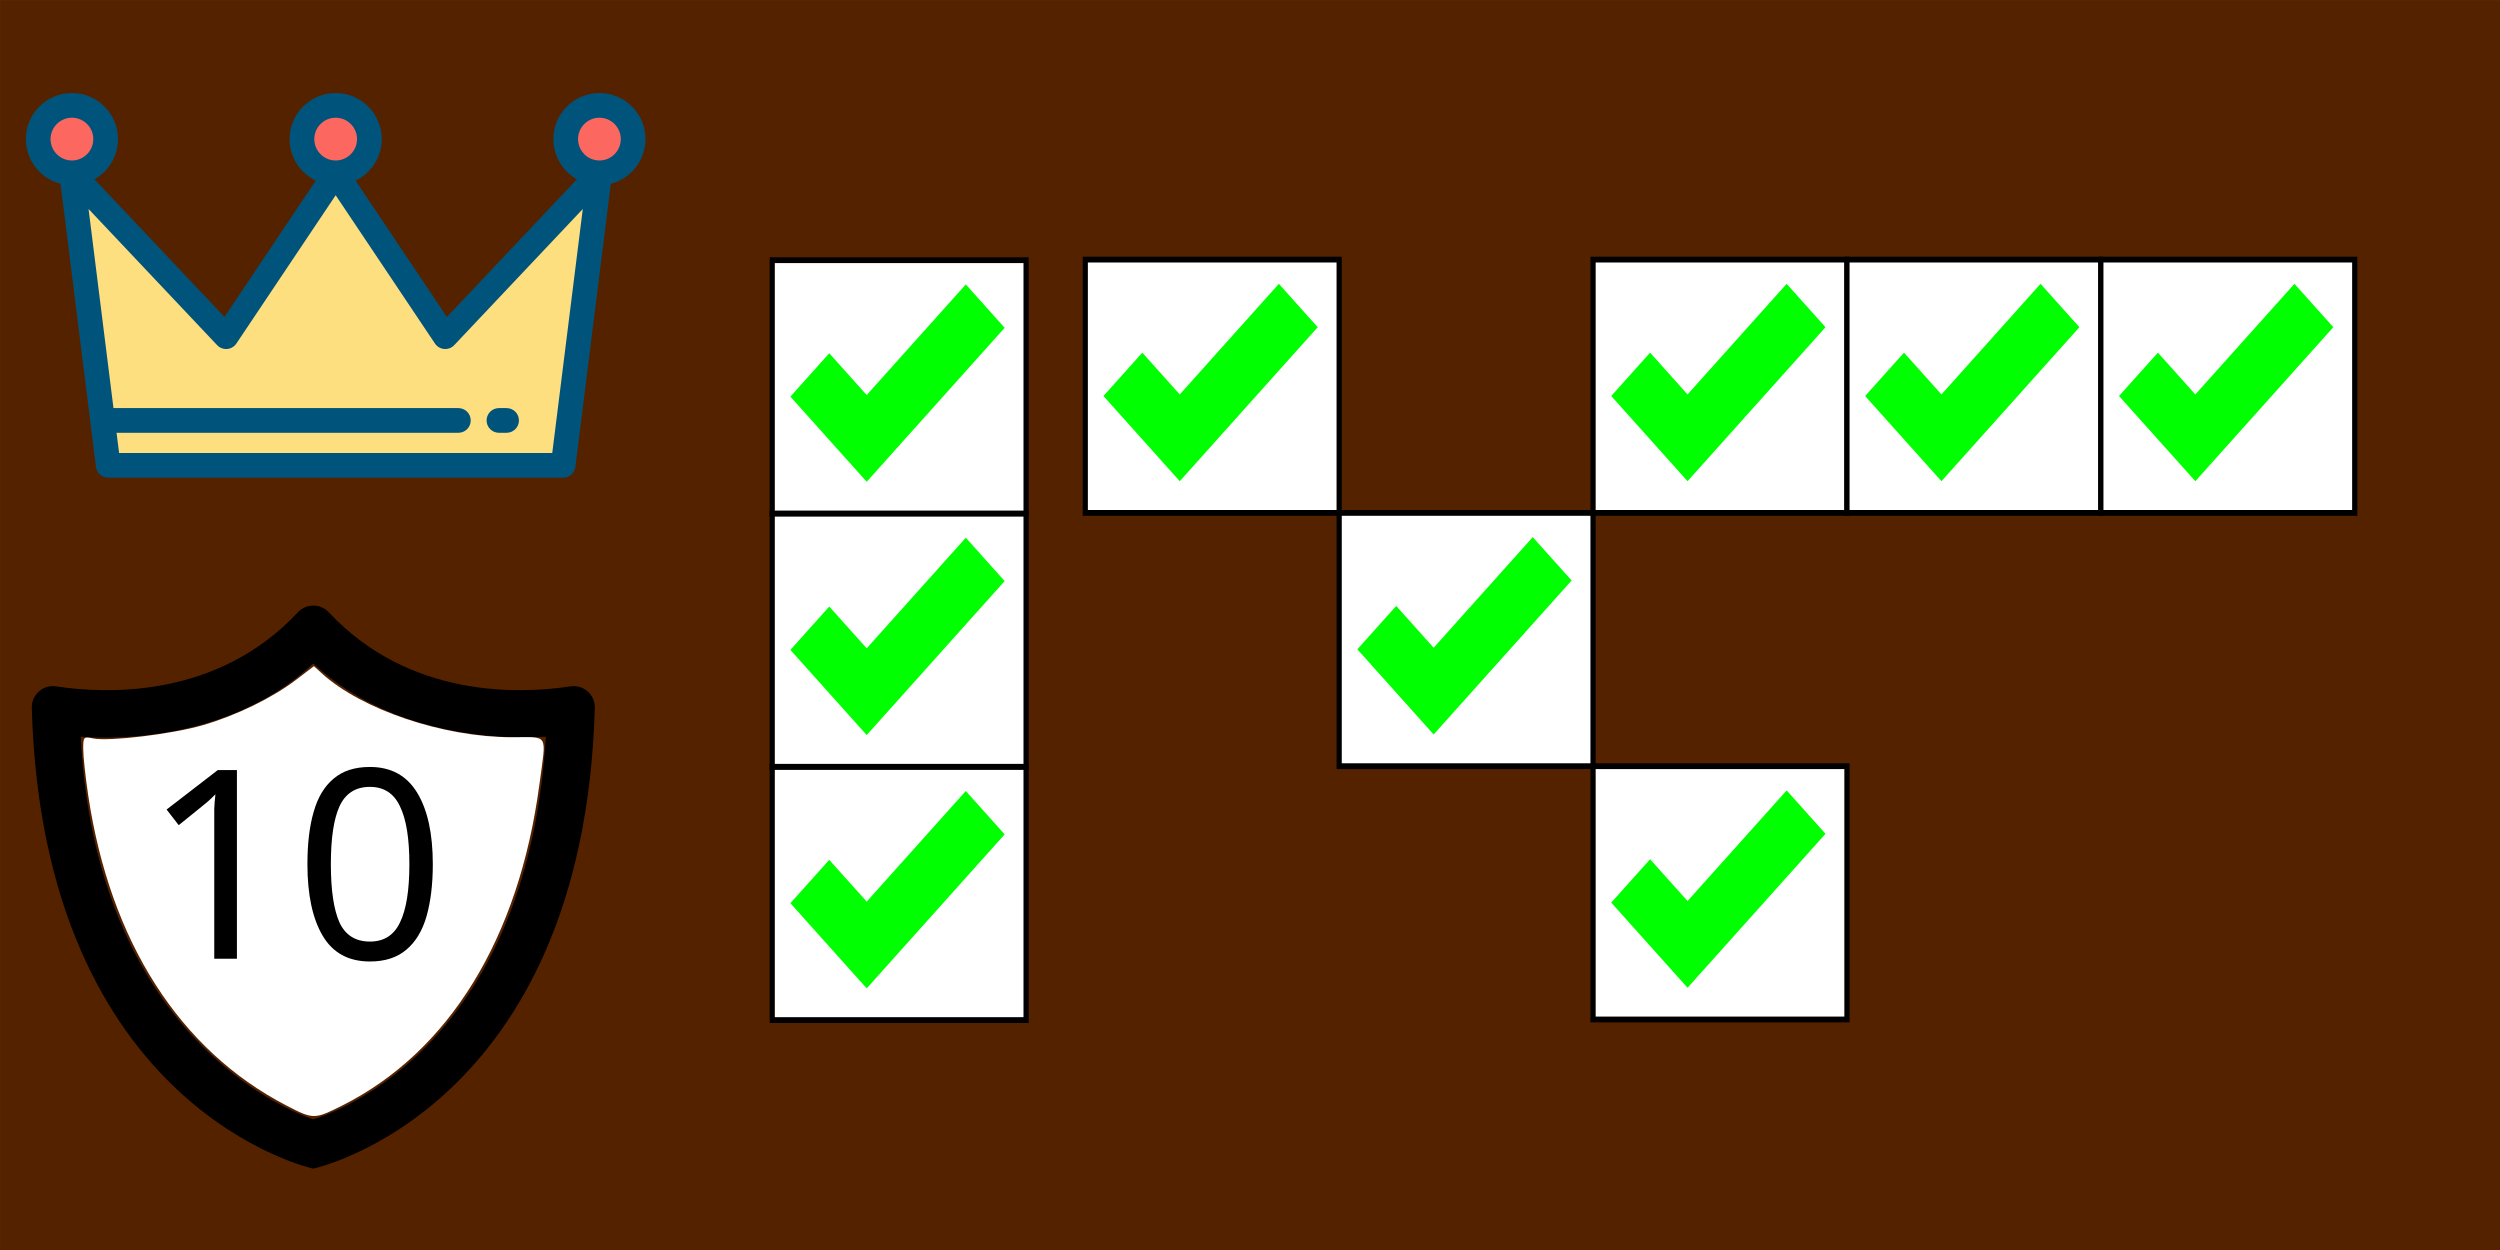
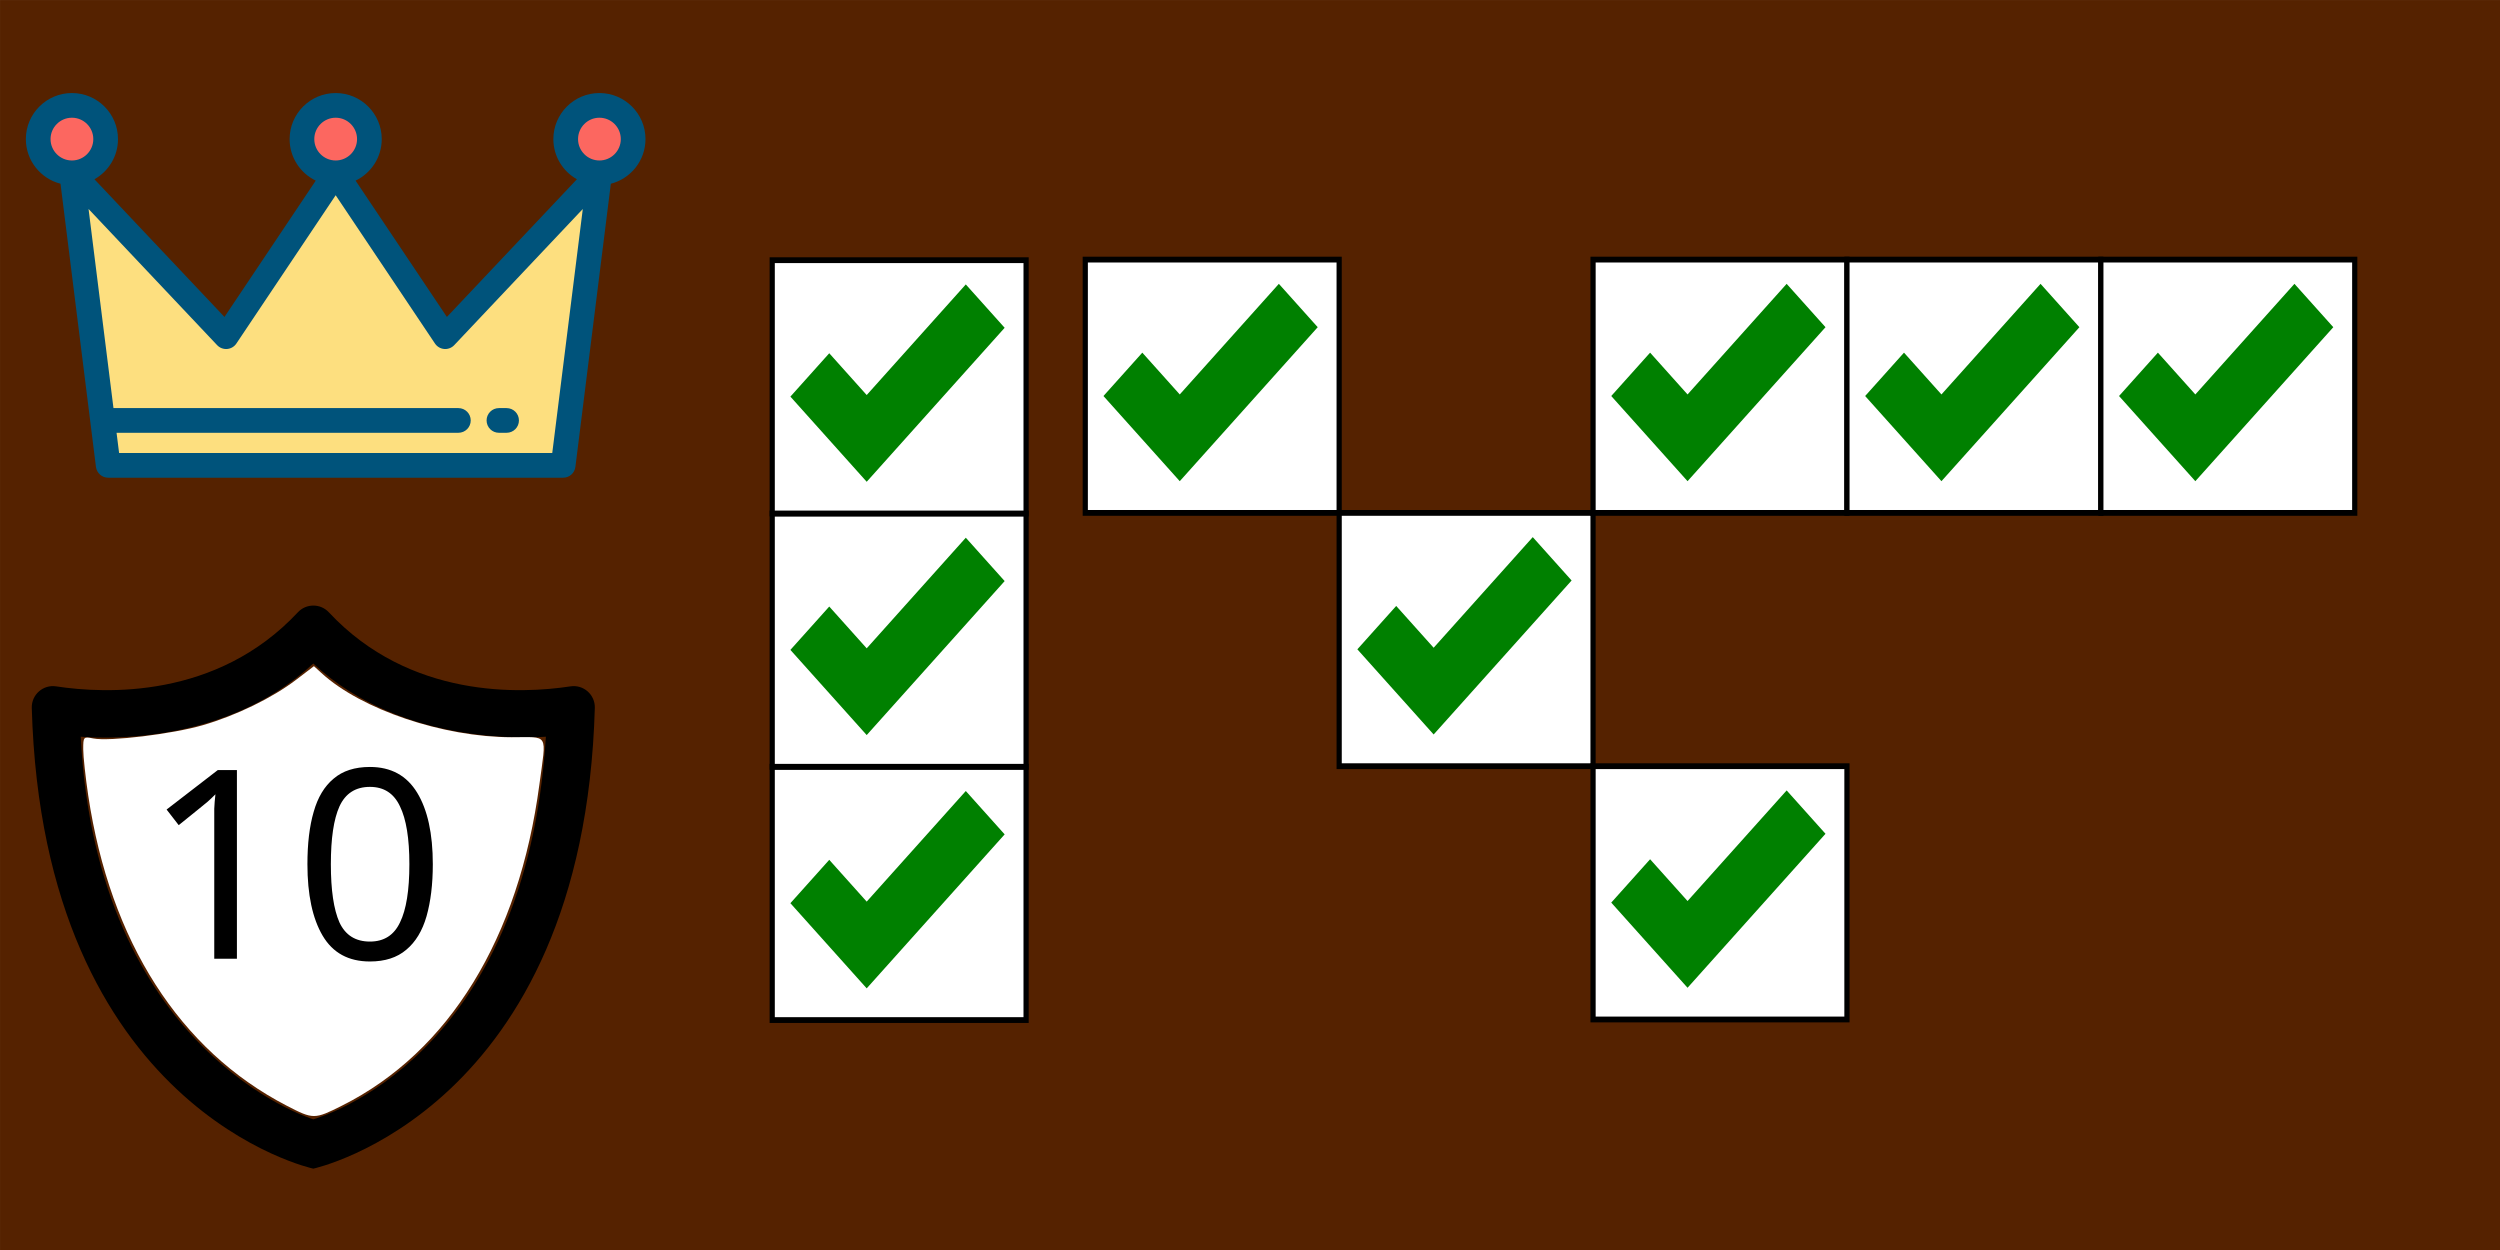
<svg xmlns="http://www.w3.org/2000/svg" viewBox="0 0 100 50" version="1.1" id="svg8">
  <defs id="defs2" />
  <g id="layer1" transform="translate(-15.76167,-6.75917)">
    <g id="g31" transform="matrix(1.403254,0,0,2.041733,-41.71221,-146.0861)" style="fill:#552200">
      <rect style="fill:#552200;stroke-width:0.188" id="rect26" width="71.263" height="24.489" x="40.958" y="74.861" />
    </g>
    <g id="g645-5-4-6" transform="matrix(0.9077087,0,0,1.013178,7.043966,2.203999)">
      <g id="g4177-7-0">
        <rect style="fill:#ffffff;stroke:#000000;stroke-width:0.229;stroke-miterlimit:4;stroke-dasharray:none;stroke-opacity:1" id="rect321-6-0-6-4" width="11.188" height="10" x="43.633" y="34.768" />
        <g id="g4169-31-88">
          <g id="g4163-7-8">
-             <g id="g581-36-5-9" style="fill:#00ff00" transform="matrix(0.01905787,0,0,0.01905787,44.43452,34.89956)">
-               <g id="g579-1-9-7" style="fill:#00ff00">
-                 <polygon points="495.426,133.133 405.584,43.295 176.428,272.452 89.84,185.865 0,275.706 86.588,362.293 176.428,452.131 266.266,362.293 " id="polygon577-0-6-7" style="fill:#00ff00" />
+             <g id="g581-36-5-9" style="fill:#008000" transform="matrix(0.01905787,0,0,0.01905787,44.43452,34.89956)">
+               <g id="g579-1-9-7" style="fill:#008000">
+                 <polygon points="495.426,133.133 405.584,43.295 176.428,272.452 89.84,185.865 0,275.706 86.588,362.293 176.428,452.131 266.266,362.293 " id="polygon577-0-6-7" style="fill:#008000" />
              </g>
            </g>
          </g>
        </g>
      </g>
    </g>
    <g id="g645-5-4-6-3" transform="matrix(0.9077087,0,0,1.013178,7.043966,-7.927777)">
      <g id="g4177-7-0-6">
        <rect style="fill:#ffffff;stroke:#000000;stroke-width:0.229;stroke-miterlimit:4;stroke-dasharray:none;stroke-opacity:1" id="rect321-6-0-6-4-7" width="11.188" height="10" x="43.633" y="34.768" />
        <g id="g4169-31-88-5">
          <g id="g4163-7-8-3">
-             <g id="g581-36-5-9-5" style="fill:#00ff00" transform="matrix(0.01905787,0,0,0.01905787,44.43452,34.89956)">
-               <g id="g579-1-9-7-6" style="fill:#00ff00">
-                 <polygon points="495.426,133.133 405.584,43.295 176.428,272.452 89.84,185.865 0,275.706 86.588,362.293 176.428,452.131 266.266,362.293 " id="polygon577-0-6-7-2" style="fill:#00ff00" />
+             <g id="g581-36-5-9-5" style="fill:#008000" transform="matrix(0.01905787,0,0,0.01905787,44.43452,34.89956)">
+               <g id="g579-1-9-7-6" style="fill:#008000">
+                 <polygon points="495.426,133.133 405.584,43.295 176.428,272.452 89.84,185.865 0,275.706 86.588,362.293 176.428,452.131 266.266,362.293 " id="polygon577-0-6-7-2" style="fill:#008000" />
              </g>
            </g>
          </g>
        </g>
      </g>
    </g>
    <g id="g645-5-4-6-9" transform="matrix(0.9077087,0,0,1.013178,7.043966,-18.05955)">
      <g id="g4177-7-0-1">
        <rect style="fill:#ffffff;stroke:#000000;stroke-width:0.229;stroke-miterlimit:4;stroke-dasharray:none;stroke-opacity:1" id="rect321-6-0-6-4-2" width="11.188" height="10" x="43.633" y="34.768" />
        <g id="g4169-31-88-7">
          <g id="g4163-7-8-0">
-             <g id="g581-36-5-9-9" style="fill:#00ff00" transform="matrix(0.01905787,0,0,0.01905787,44.43452,34.89956)">
-               <g id="g579-1-9-7-3" style="fill:#00ff00">
-                 <polygon points="495.426,133.133 405.584,43.295 176.428,272.452 89.84,185.865 0,275.706 86.588,362.293 176.428,452.131 266.266,362.293 " id="polygon577-0-6-7-6" style="fill:#00ff00" />
+             <g id="g581-36-5-9-9" style="fill:#008000" transform="matrix(0.01905787,0,0,0.01905787,44.43452,34.89956)">
+               <g id="g579-1-9-7-3" style="fill:#008000">
+                 <polygon points="495.426,133.133 405.584,43.295 176.428,272.452 89.84,185.865 0,275.706 86.588,362.293 176.428,452.131 266.266,362.293 " id="polygon577-0-6-7-6" style="fill:#008000" />
              </g>
            </g>
          </g>
        </g>
      </g>
    </g>
    <g id="g645-5-4-6-0" transform="matrix(0.9077087,0,0,1.013178,19.56628,-18.08307)">
      <g id="g4177-7-0-62">
        <rect style="fill:#ffffff;stroke:#000000;stroke-width:0.229;stroke-miterlimit:4;stroke-dasharray:none;stroke-opacity:1" id="rect321-6-0-6-4-6" width="11.188" height="10" x="43.633" y="34.768" />
        <g id="g4169-31-88-1">
          <g id="g4163-7-8-8">
-             <g id="g581-36-5-9-7" style="fill:#00ff00" transform="matrix(0.01905787,0,0,0.01905787,44.43452,34.89956)">
-               <g id="g579-1-9-7-9" style="fill:#00ff00">
-                 <polygon points="495.426,133.133 405.584,43.295 176.428,272.452 89.84,185.865 0,275.706 86.588,362.293 176.428,452.131 266.266,362.293 " id="polygon577-0-6-7-20" style="fill:#00ff00" />
+             <g id="g581-36-5-9-7" style="fill:#008000" transform="matrix(0.01905787,0,0,0.01905787,44.43452,34.89956)">
+               <g id="g579-1-9-7-9" style="fill:#008000">
+                 <polygon points="495.426,133.133 405.584,43.295 176.428,272.452 89.84,185.865 0,275.706 86.588,362.293 176.428,452.131 266.266,362.293 " id="polygon577-0-6-7-20" style="fill:#008000" />
              </g>
            </g>
          </g>
        </g>
      </g>
    </g>
    <g id="g645-5-4-6-2" transform="matrix(0.9077087,0,0,1.013178,29.72212,-7.951292)">
      <g id="g4177-7-0-3">
        <rect style="fill:#ffffff;stroke:#000000;stroke-width:0.229;stroke-miterlimit:4;stroke-dasharray:none;stroke-opacity:1" id="rect321-6-0-6-4-75" width="11.188" height="10" x="43.633" y="34.768" />
        <g id="g4169-31-88-9">
          <g id="g4163-7-8-2">
-             <g id="g581-36-5-9-2" style="fill:#00ff00" transform="matrix(0.01905787,0,0,0.01905787,44.43452,34.89956)">
-               <g id="g579-1-9-7-8" style="fill:#00ff00">
-                 <polygon points="495.426,133.133 405.584,43.295 176.428,272.452 89.84,185.865 0,275.706 86.588,362.293 176.428,452.131 266.266,362.293 " id="polygon577-0-6-7-9" style="fill:#00ff00" />
+             <g id="g581-36-5-9-2" style="fill:#008000" transform="matrix(0.01905787,0,0,0.01905787,44.43452,34.89956)">
+               <g id="g579-1-9-7-8" style="fill:#008000">
+                 <polygon points="495.426,133.133 405.584,43.295 176.428,272.452 89.84,185.865 0,275.706 86.588,362.293 176.428,452.131 266.266,362.293 " id="polygon577-0-6-7-9" style="fill:#008000" />
              </g>
            </g>
          </g>
        </g>
      </g>
    </g>
    <g id="g645-5-4-6-7" transform="matrix(0.9077087,0,0,1.013178,39.87797,2.180483)">
      <g id="g4177-7-0-36">
        <rect style="fill:#ffffff;stroke:#000000;stroke-width:0.229;stroke-miterlimit:4;stroke-dasharray:none;stroke-opacity:1" id="rect321-6-0-6-4-1" width="11.188" height="10" x="43.633" y="34.768" />
        <g id="g4169-31-88-2">
          <g id="g4163-7-8-9">
-             <g id="g581-36-5-9-3" style="fill:#00ff00" transform="matrix(0.01905787,0,0,0.01905787,44.43452,34.89956)">
-               <g id="g579-1-9-7-1" style="fill:#00ff00">
-                 <polygon points="495.426,133.133 405.584,43.295 176.428,272.452 89.84,185.865 0,275.706 86.588,362.293 176.428,452.131 266.266,362.293 " id="polygon577-0-6-7-94" style="fill:#00ff00" />
+             <g id="g581-36-5-9-3" style="fill:#008000" transform="matrix(0.01905787,0,0,0.01905787,44.43452,34.89956)">
+               <g id="g579-1-9-7-1" style="fill:#008000">
+                 <polygon points="495.426,133.133 405.584,43.295 176.428,272.452 89.84,185.865 0,275.706 86.588,362.293 176.428,452.131 266.266,362.293 " id="polygon577-0-6-7-94" style="fill:#008000" />
              </g>
            </g>
          </g>
        </g>
      </g>
    </g>
    <g id="g645-5-4-6-78" transform="matrix(0.9077087,0,0,1.013178,39.87797,-18.08307)">
      <g id="g4177-7-0-4">
        <rect style="fill:#ffffff;stroke:#000000;stroke-width:0.229;stroke-miterlimit:4;stroke-dasharray:none;stroke-opacity:1" id="rect321-6-0-6-4-5" width="11.188" height="10" x="43.633" y="34.768" />
        <g id="g4169-31-88-0">
          <g id="g4163-7-8-36">
-             <g id="g581-36-5-9-1" style="fill:#00ff00" transform="matrix(0.01905787,0,0,0.01905787,44.43452,34.89956)">
-               <g id="g579-1-9-7-0" style="fill:#00ff00">
-                 <polygon points="495.426,133.133 405.584,43.295 176.428,272.452 89.84,185.865 0,275.706 86.588,362.293 176.428,452.131 266.266,362.293 " id="polygon577-0-6-7-63" style="fill:#00ff00" />
+             <g id="g581-36-5-9-1" style="fill:#008000" transform="matrix(0.01905787,0,0,0.01905787,44.43452,34.89956)">
+               <g id="g579-1-9-7-0" style="fill:#008000">
+                 <polygon points="495.426,133.133 405.584,43.295 176.428,272.452 89.84,185.865 0,275.706 86.588,362.293 176.428,452.131 266.266,362.293 " id="polygon577-0-6-7-63" style="fill:#008000" />
              </g>
            </g>
          </g>
        </g>
      </g>
    </g>
    <g id="g645-5-4-6-20" transform="matrix(0.9077087,0,0,1.013178,50.03382,-18.08307)">
      <g id="g4177-7-0-61">
        <rect style="fill:#ffffff;stroke:#000000;stroke-width:0.229;stroke-miterlimit:4;stroke-dasharray:none;stroke-opacity:1" id="rect321-6-0-6-4-55" width="11.188" height="10" x="43.633" y="34.768" />
        <g id="g4169-31-88-4">
          <g id="g4163-7-8-7">
-             <g id="g581-36-5-9-6" style="fill:#00ff00" transform="matrix(0.01905787,0,0,0.01905787,44.43452,34.89956)">
-               <g id="g579-1-9-7-5" style="fill:#00ff00">
-                 <polygon points="495.426,133.133 405.584,43.295 176.428,272.452 89.84,185.865 0,275.706 86.588,362.293 176.428,452.131 266.266,362.293 " id="polygon577-0-6-7-69" style="fill:#00ff00" />
+             <g id="g581-36-5-9-6" style="fill:#008000" transform="matrix(0.01905787,0,0,0.01905787,44.43452,34.89956)">
+               <g id="g579-1-9-7-5" style="fill:#008000">
+                 <polygon points="495.426,133.133 405.584,43.295 176.428,272.452 89.84,185.865 0,275.706 86.588,362.293 176.428,452.131 266.266,362.293 " id="polygon577-0-6-7-69" style="fill:#008000" />
              </g>
            </g>
          </g>
        </g>
      </g>
    </g>
    <g id="g645-5-4-6-37" transform="matrix(0.9077087,0,0,1.013178,60.18967,-18.08307)">
      <g id="g4177-7-0-45">
        <rect style="fill:#ffffff;stroke:#000000;stroke-width:0.229;stroke-miterlimit:4;stroke-dasharray:none;stroke-opacity:1" id="rect321-6-0-6-4-25" width="11.188" height="10" x="43.633" y="34.768" />
        <g id="g4169-31-88-47">
          <g id="g4163-7-8-4">
-             <g id="g581-36-5-9-4" style="fill:#00ff00" transform="matrix(0.01905787,0,0,0.01905787,44.43452,34.89956)">
-               <g id="g579-1-9-7-30" style="fill:#00ff00">
-                 <polygon points="495.426,133.133 405.584,43.295 176.428,272.452 89.84,185.865 0,275.706 86.588,362.293 176.428,452.131 266.266,362.293 " id="polygon577-0-6-7-7" style="fill:#00ff00" />
+             <g id="g581-36-5-9-4" style="fill:#008000" transform="matrix(0.01905787,0,0,0.01905787,44.43452,34.89956)">
+               <g id="g579-1-9-7-30" style="fill:#008000">
+                 <polygon points="495.426,133.133 405.584,43.295 176.428,272.452 89.84,185.865 0,275.706 86.588,362.293 176.428,452.131 266.266,362.293 " id="polygon577-0-6-7-7" style="fill:#008000" />
              </g>
            </g>
          </g>
        </g>
      </g>
    </g>
    <g id="g71" transform="translate(-0.3367536,15.31673)">
      <g id="g419" transform="matrix(0.04596369,0,0,0.04596369,16.86357,15.1608)">
        <g id="g417">
          <path d="m 256,458.1 c -5.9,-2 -188.4,-60.9 -202.4,-333 7,0.5 122.3,11.2 202.4,-63.7 78.9,73.8 195.4,64.1 202.4,63.7 -17.2,280.2 -196.5,331 -202.4,333 z M 479.7,81.3 C 437,87.8 340,92.3 269.6,16.9 262.3,9 249.8,9 242.5,16.9 172,92.3 75,87.8 32.3,81.3 20.9,79.5 10.7,88.5 11,100 c 9.9,350.5 245,401 245,401 0,0 235.1,-50.4 245,-401 0.3,-11.5 -9.9,-20.5 -21.3,-18.7 z" id="path415" />
        </g>
      </g>
      <path style="fill:#ffffff;stroke-width:0.134" d="m 27.561,35.667 c -4.275,-2.214 -7.056,-6.559 -7.932,-12.395 -0.11,-0.735 -0.201,-1.569 -0.201,-1.854 -7.68e-4,-0.505 0.009,-0.516 0.403,-0.437 0.64,0.128 3.158,-0.176 4.374,-0.529 1.342,-0.389 2.789,-1.094 3.745,-1.824 l 0.706,-0.539 0.297,0.272 c 1.594,1.462 4.869,2.568 7.613,2.571 1.509,0.002 1.388,-0.206 1.108,1.891 -0.819,6.15 -3.611,10.694 -7.89,12.842 -1.109,0.557 -1.152,0.557 -2.223,0.002 z" id="path476" />
    </g>
    <text xml:space="preserve" style="font-style:normal;font-weight:normal;font-size:10.583px;line-height:1.25;font-family:sans-serif;fill:#000000;fill-opacity:1;stroke:none;stroke-width:0.265" x="21.488" y="45.11" id="text315">
      <tspan x="21.488" y="45.11" style="stroke-width:0.265" id="tspan317">10</tspan>
    </text>
    <g id="g412" transform="matrix(0.04840852,0,0,0.04840852,16.79604,5.781454)">
      <polygon style="fill:#fddf7f" points="165.466,298.397 256,163.204 346.534,298.397 474.187,163.204 443.96,404.728 68.04,404.728 37.813,163.204 " id="polygon105" />
      <g id="g113">
        <circle style="fill:#fc6760" cx="256" cy="135.14" r="27.863" id="circle107" />
        <circle style="fill:#fc6760" cx="38.063" cy="135.14" r="27.863" id="circle109" />
        <circle style="fill:#fc6760" cx="473.937" cy="135.14" r="27.863" id="circle111" />
      </g>
      <g id="g119">
        <path style="fill:#00537b" d="m 512,135.137 c 0,-20.988 -17.074,-38.062 -38.062,-38.062 -20.987,0 -38.061,17.074 -38.061,38.062 0,14.231 7.855,26.655 19.453,33.185 L 347.896,282.1 272.461,169.453 c 12.769,-6.15 21.603,-19.22 21.603,-34.316 0,-20.988 -17.074,-38.062 -38.062,-38.062 -20.988,0 -38.062,17.074 -38.062,38.062 0,15.096 8.834,28.166 21.603,34.316 L 164.105,282.1 56.672,168.323 C 68.27,161.793 76.125,149.37 76.125,135.138 76.125,114.15 59.051,97.076 38.064,97.076 17.074,97.075 0,114.149 0,135.137 c 0,17.735 12.193,32.674 28.636,36.879 L 57.92,405.994 c 0.639,5.104 4.977,8.932 10.121,8.932 h 375.92 c 5.143,0 9.481,-3.829 10.121,-8.932 L 483.365,172.017 C 499.807,167.812 512,152.873 512,135.137 Z M 256,117.473 c 9.74,0 17.664,7.924 17.664,17.664 0,9.74 -7.925,17.664 -17.664,17.664 -9.739,0 -17.664,-7.925 -17.664,-17.664 0,-9.739 7.924,-17.664 17.664,-17.664 z M 20.398,135.137 c 0,-9.74 7.925,-17.664 17.664,-17.664 9.739,0 17.663,7.924 17.663,17.664 0,9.74 -7.924,17.664 -17.663,17.664 -9.739,0 -17.664,-7.923 -17.664,-17.664 z m 414.56,259.392 H 77.042 l -2.093,-16.721 h 282.45 c 5.632,0 10.199,-4.566 10.199,-10.199 0,-5.633 -4.567,-10.199 -10.199,-10.199 H 72.396 L 51.805,192.878 158.05,305.399 c 2.13,2.256 5.164,3.421 8.264,3.162 3.092,-0.258 5.899,-1.91 7.626,-4.489 L 256,181.534 338.06,304.073 c 1.726,2.578 4.533,4.23 7.626,4.489 3.08,0.261 6.134,-0.906 8.264,-3.162 L 460.195,192.878 Z m 38.98,-241.728 c -9.74,0 -17.663,-7.925 -17.663,-17.664 0,-9.739 7.924,-17.664 17.663,-17.664 9.739,0 17.664,7.924 17.664,17.664 0,9.741 -7.925,17.664 -17.664,17.664 z" id="path115" />
        <path style="fill:#00537b" d="m 390.897,377.808 h 6.338 c 5.632,0 10.199,-4.566 10.199,-10.199 0,-5.633 -4.567,-10.199 -10.199,-10.199 h -6.338 c -5.632,0 -10.199,4.566 -10.199,10.199 0,5.633 4.566,10.199 10.199,10.199 z" id="path117" />
      </g>
      <g id="g121-2" />
      <g id="g123-7" />
      <g id="g125-0" />
      <g id="g127-9" />
      <g id="g129-3" />
      <g id="g131-6" />
      <g id="g133-0" />
      <g id="g135-6" />
      <g id="g137-2" />
      <g id="g139-6" />
      <g id="g141-1" />
      <g id="g143-8" />
      <g id="g145-7" />
      <g id="g147-9" />
      <g id="g149-2" />
    </g>
    <g id="g121" transform="matrix(0.06972401,0,0,0.06972401,16.86205,1.694774)" />
    <g id="g123" transform="matrix(0.06972401,0,0,0.06972401,16.86205,1.694774)" />
    <g id="g125" transform="matrix(0.06972401,0,0,0.06972401,16.86205,1.694774)" />
    <g id="g127" transform="matrix(0.06972401,0,0,0.06972401,16.86205,1.694774)" />
    <g id="g129" transform="matrix(0.06972401,0,0,0.06972401,16.86205,1.694774)" />
    <g id="g131" transform="matrix(0.06972401,0,0,0.06972401,16.86205,1.694774)" />
    <g id="g133" transform="matrix(0.06972401,0,0,0.06972401,16.86205,1.694774)" />
    <g id="g135" transform="matrix(0.06972401,0,0,0.06972401,16.86205,1.694774)" />
    <g id="g137" transform="matrix(0.06972401,0,0,0.06972401,16.86205,1.694774)" />
    <g id="g139" transform="matrix(0.06972401,0,0,0.06972401,16.86205,1.694774)" />
    <g id="g141" transform="matrix(0.06972401,0,0,0.06972401,16.86205,1.694774)" />
    <g id="g143" transform="matrix(0.06972401,0,0,0.06972401,16.86205,1.694774)" />
    <g id="g145" transform="matrix(0.06972401,0,0,0.06972401,16.86205,1.694774)" />
    <g id="g147" transform="matrix(0.06972401,0,0,0.06972401,16.86205,1.694774)" />
    <g id="g149" transform="matrix(0.06972401,0,0,0.06972401,16.86205,1.694774)" />
  </g>
</svg>
